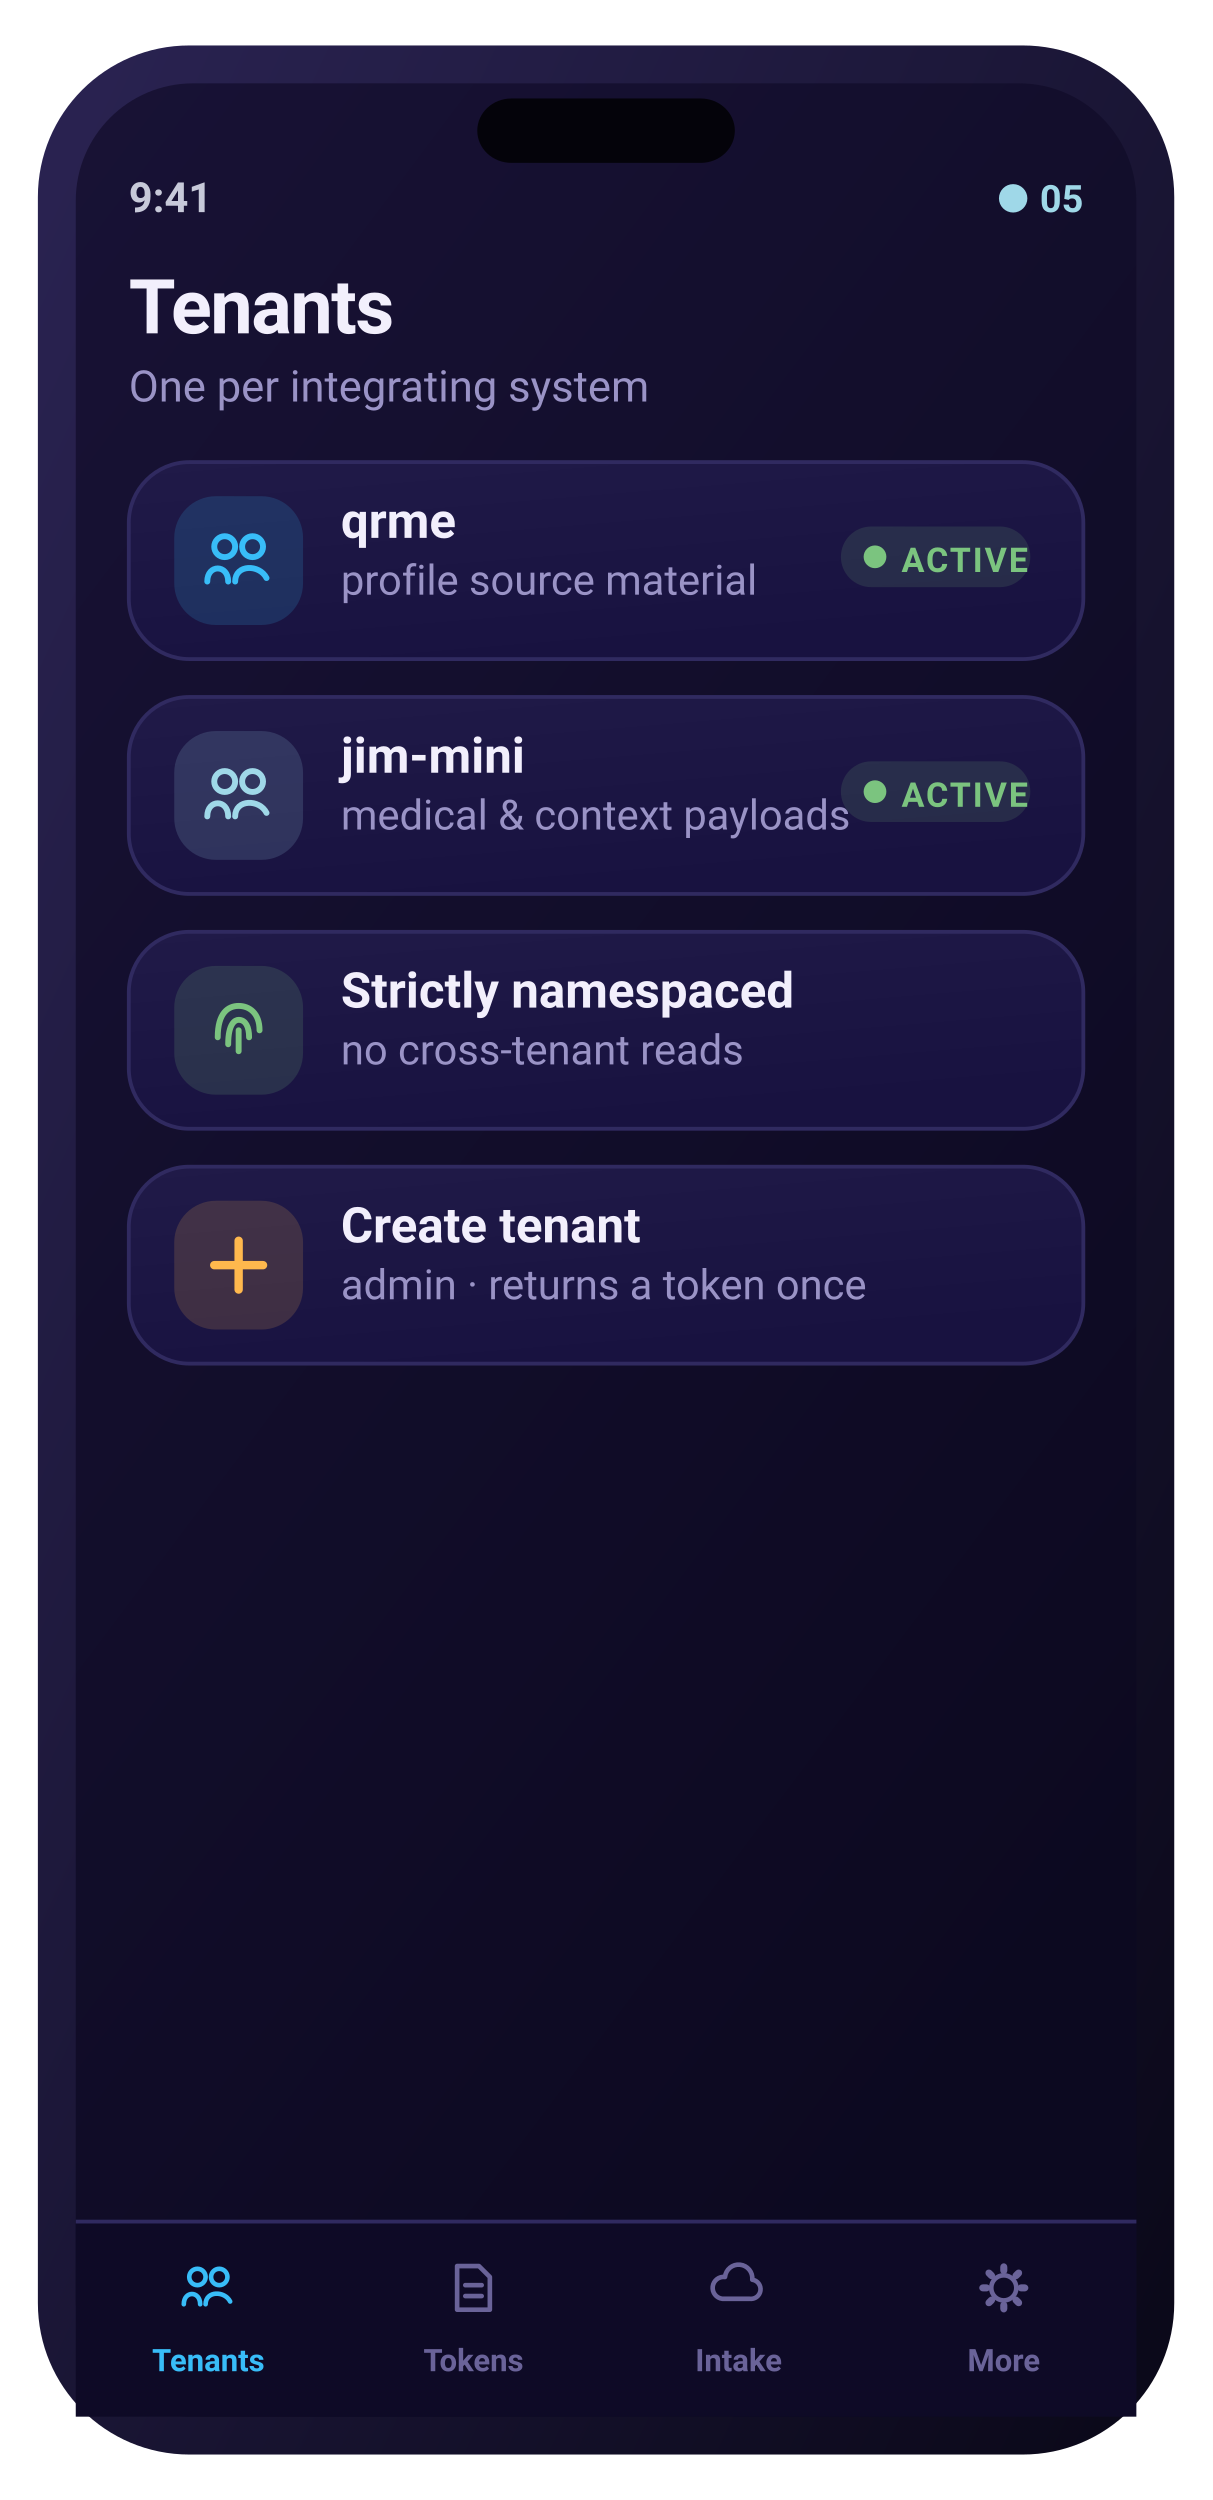
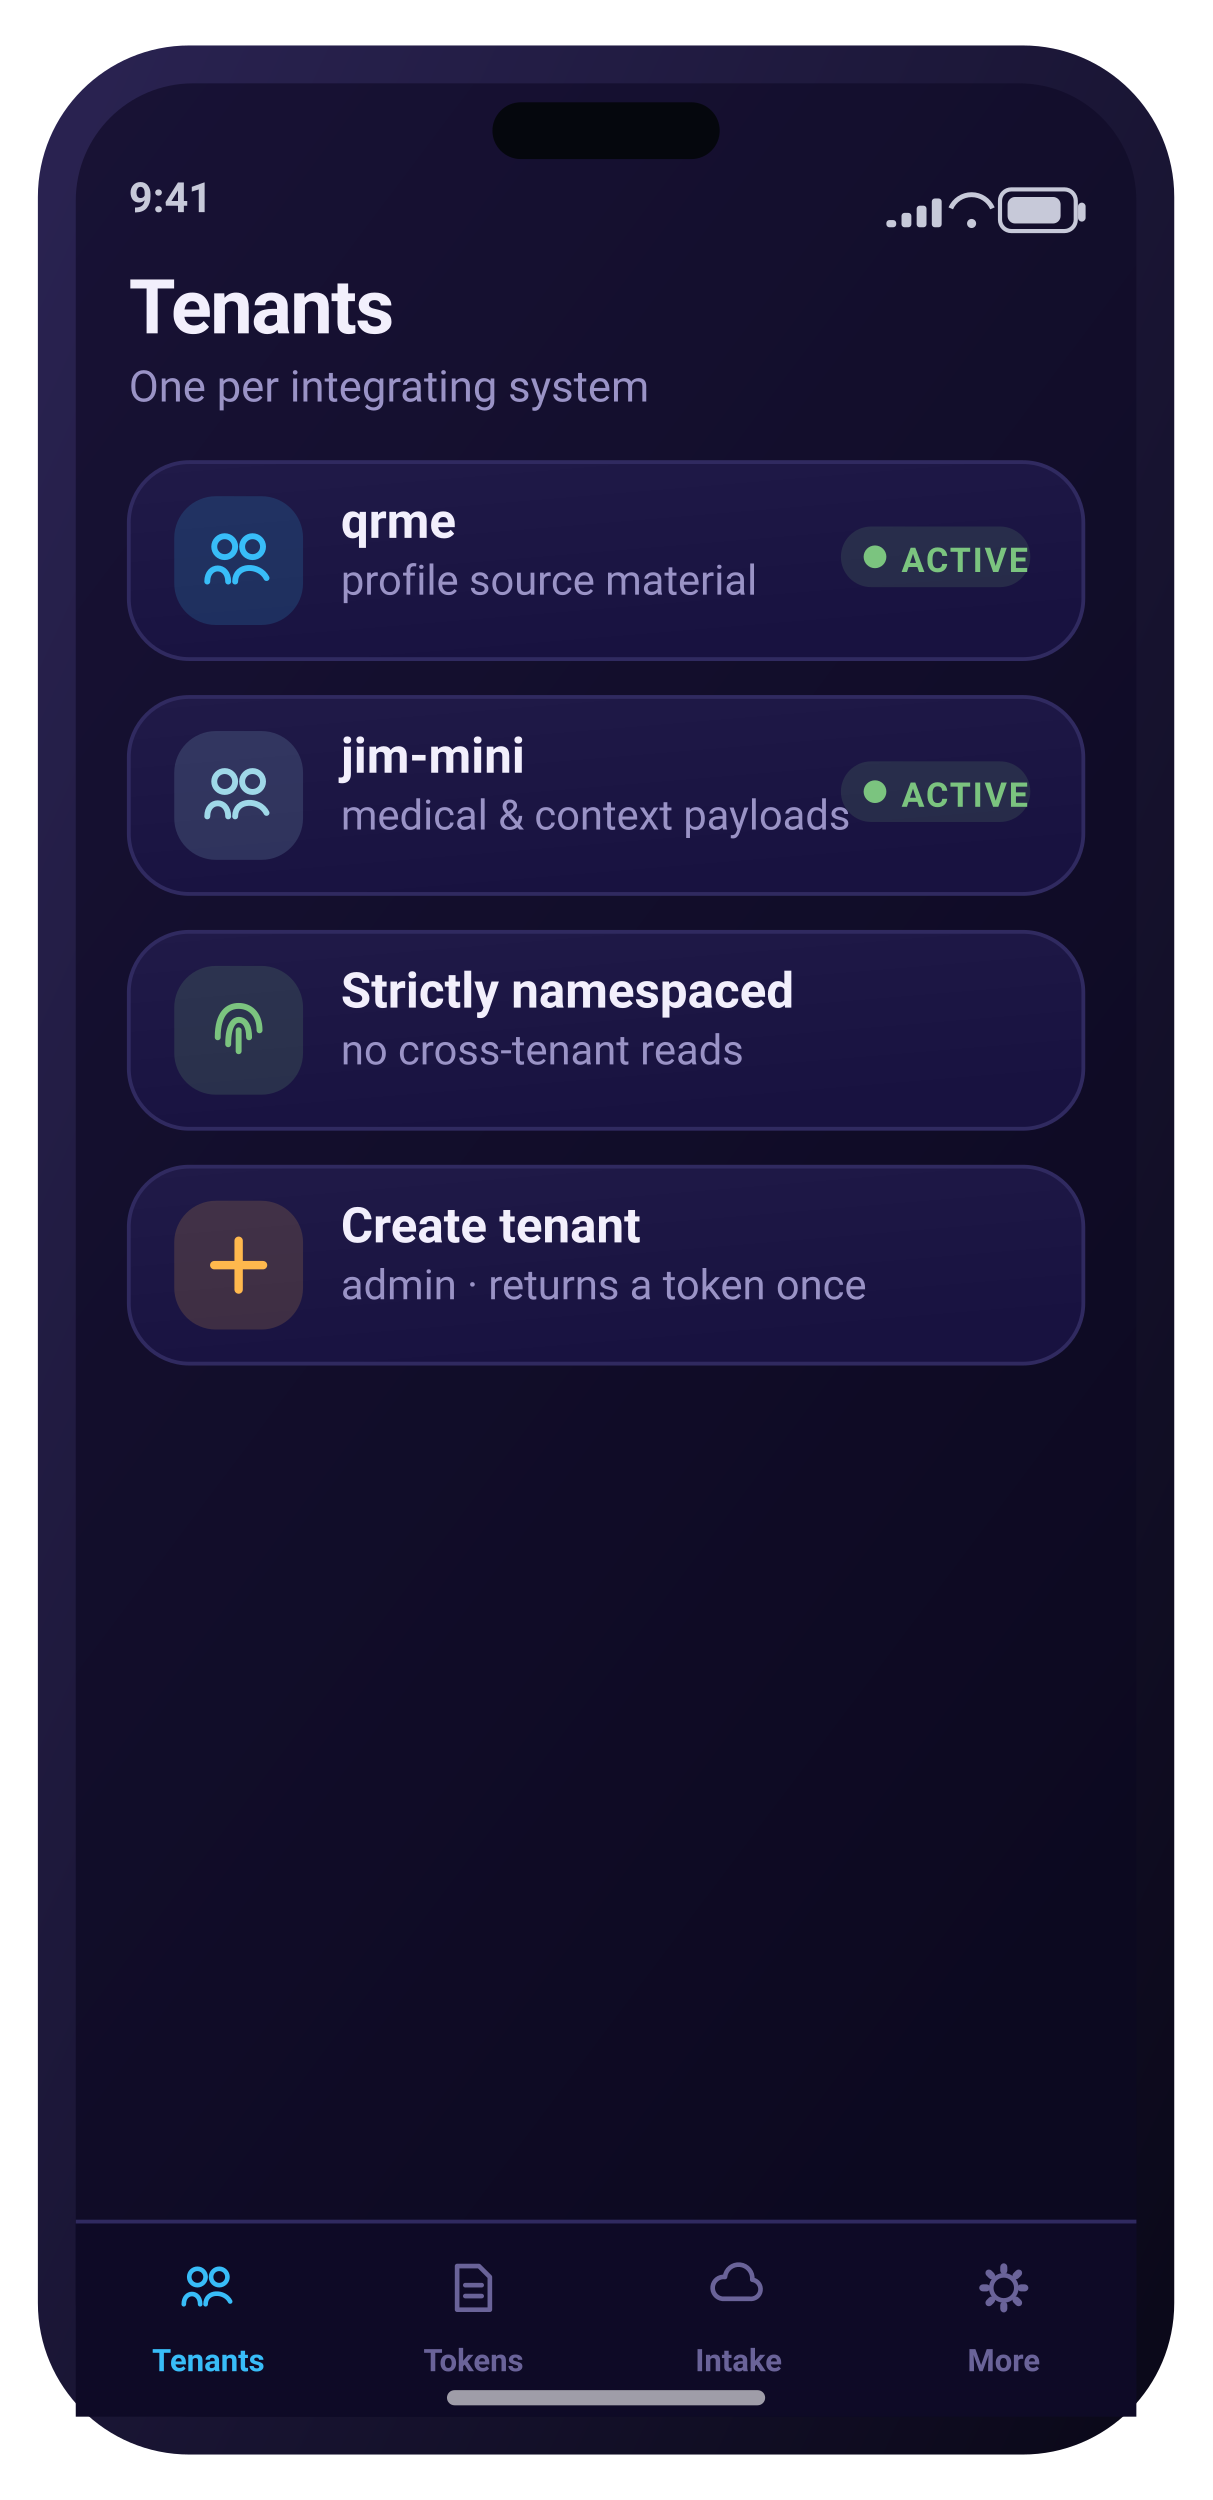
<svg xmlns="http://www.w3.org/2000/svg" width="320" height="660" viewBox="0 0 320 660" role="img" aria-label="Tenants screen">
  <defs>
    <linearGradient id="gScr" x1="0" y1="0" x2="0.6" y2="1">
      <stop offset="0" stop-color="#181235" />
      <stop offset="1" stop-color="#0c0920" />
    </linearGradient>
    <linearGradient id="gFrame" x1="0" y1="0" x2="1" y2="1">
      <stop offset="0" stop-color="#2a2352" />
      <stop offset="1" stop-color="#0a0818" />
    </linearGradient>
    <linearGradient id="gCard" x1="0" y1="0" x2="0.4" y2="1">
      <stop offset="0" stop-color="#201a48" />
      <stop offset="1" stop-color="#181240" />
    </linearGradient>
    <linearGradient id="gBrand" x1="0" y1="0" x2="1" y2="0">
      <stop offset="0" stop-color="#38bdf8" />
      <stop offset="1" stop-color="#7dd3fc" />
    </linearGradient>
    <linearGradient id="gAmber" x1="0" y1="0" x2="1" y2="0">
      <stop offset="0" stop-color="#ffb84d" />
      <stop offset="1" stop-color="#ffd27a" />
    </linearGradient>
    <linearGradient id="mV" x1="0" y1="0" x2="1" y2="0">
      <stop offset="0" stop-color="#38bdf8" />
      <stop offset="1" stop-color="#7dd3fc" />
    </linearGradient>
    <linearGradient id="mA" x1="0" y1="0" x2="1" y2="0">
      <stop offset="0" stop-color="#ffb84d" />
      <stop offset="1" stop-color="#ff9f45" />
    </linearGradient>
    <linearGradient id="mG" x1="0" y1="0" x2="1" y2="0">
      <stop offset="0" stop-color="#5fb87a" />
      <stop offset="1" stop-color="#7bc47f" />
    </linearGradient>
    <linearGradient id="mC" x1="0" y1="0" x2="1" y2="0">
      <stop offset="0" stop-color="#6bb6d6" />
      <stop offset="1" stop-color="#9fd8e8" />
    </linearGradient>
    <radialGradient id="orb" cx="36%" cy="30%" r="78%">
      <stop offset="0" stop-color="#cbeeff" />
      <stop offset="38%" stop-color="#38bdf8" />
      <stop offset="78%" stop-color="#1f6fb2" />
      <stop offset="100%" stop-color="#0b2438" />
    </radialGradient>
    <radialGradient id="glow" cx="50%" cy="50%" r="50%">
      <stop offset="0" stop-color="#9fd8e8" stop-opacity="0.5" />
      <stop offset="1" stop-color="#9fd8e8" stop-opacity="0" />
    </radialGradient>
  </defs>
  <rect x="10.0" y="12.0" width="300.0" height="636.0" rx="40" fill="url(#gFrame)" />
  <rect x="20.0" y="22.0" width="280.0" height="616.0" rx="31" fill="url(#gScr)" />
-   <rect x="126.0" y="26.0" width="68.0" height="17.0" rx="9" fill="#04030a" />
+   <rect x="130.0" y="27.0" width="60.0" height="15.0" rx="7.5" fill="#05070d" />
  <text x="34.0" y="56.0" font-family="-apple-system,BlinkMacSystemFont,'SF Pro Display','SF Pro Text','Segoe UI',Roboto,system-ui,sans-serif" font-size="11" font-weight="600" fill="#c7c9d9" text-anchor="start">9:41</text>
-   <text x="286.0" y="56.0" font-family="-apple-system,BlinkMacSystemFont,'SF Pro Display','SF Pro Text','Segoe UI',Roboto,system-ui,sans-serif" font-size="10" font-weight="700" fill="#9fd8e8" text-anchor="end">● 05</text>
+   <rect x="264.0" y="50.0" width="20.0" height="11.0" rx="3" fill="none" stroke="#c7c9d9" stroke-width="1.1" />
+   <rect x="266.0" y="52.0" width="14.0" height="7.0" rx="2" fill="#c7c9d9" />
+   <rect x="284.6" y="53.5" width="2.0" height="5.0" rx="1" fill="#c7c9d9" />
+   <path d="M251 55 a6 6 0 0 1 11 0" fill="none" stroke="#c7c9d9" stroke-width="1.3" />
+   <circle cx="256.5" cy="59" r="1.2" fill="#c7c9d9" />
+   <rect x="234.0" y="58.1" width="2.6" height="1.9" rx="0.8" fill="#c7c9d9" />
+   <rect x="238.0" y="56.2" width="2.6" height="3.8" rx="0.8" fill="#c7c9d9" />
+   <rect x="242.0" y="54.3" width="2.6" height="5.7" rx="0.8" fill="#c7c9d9" />
+   <rect x="246.0" y="52.4" width="2.6" height="7.6" rx="0.8" fill="#c7c9d9" />
  <text x="34.0" y="88.0" font-family="-apple-system,BlinkMacSystemFont,'SF Pro Display','SF Pro Text','Segoe UI',Roboto,system-ui,sans-serif" font-size="20" font-weight="700" fill="#f2effc" text-anchor="start" letter-spacing="-0.4">Tenants</text>
  <text x="34.0" y="106.0" font-family="-apple-system,BlinkMacSystemFont,'SF Pro Display','SF Pro Text','Segoe UI',Roboto,system-ui,sans-serif" font-size="11.5" font-weight="400" fill="#9a93c6" text-anchor="start">One per integrating system</text>
  <rect x="34.0" y="122.0" width="252.0" height="52.0" rx="16" fill="url(#gCard)" stroke="#302a60" stroke-width="1" />
  <rect x="46.0" y="131.0" width="34.0" height="34.0" rx="11" fill="rgba(56,189,248,0.16)" />
  <circle cx="59.32" cy="144.32" r="2.76" fill="none" stroke="#38bdf8" stroke-width="1.56" stroke-linecap="round" stroke-linejoin="round" />
  <circle cx="66.68" cy="144.32" r="2.76" fill="none" stroke="#38bdf8" stroke-width="1.56" stroke-linecap="round" stroke-linejoin="round" />
  <path d="M54.72 153.52 c0 -4.6 5.52 -4.6 5.52 0 M62.08 153.52 c0 -4.6 6.44 -4.6 8.28 -0.92" fill="none" stroke="#38bdf8" stroke-width="1.56" stroke-linecap="round" stroke-linejoin="round" />
  <text x="90.0" y="142.0" font-family="-apple-system,BlinkMacSystemFont,'SF Pro Display','SF Pro Text','Segoe UI',Roboto,system-ui,sans-serif" font-size="13" font-weight="600" fill="#f2effc" text-anchor="start">qrme</text>
  <text x="90.0" y="157.0" font-family="-apple-system,BlinkMacSystemFont,'SF Pro Display','SF Pro Text','Segoe UI',Roboto,system-ui,sans-serif" font-size="11" font-weight="400" fill="#9a93c6" text-anchor="start">profile source material</text>
  <rect x="222.0" y="139.0" width="50.0" height="16.0" rx="8" fill="rgba(123,196,127,0.14)" />
  <circle cx="231.0" cy="147.0" r="3" fill="#7bc47f" />
  <text x="238.0" y="151.0" font-family="-apple-system,BlinkMacSystemFont,'SF Pro Display','SF Pro Text','Segoe UI',Roboto,system-ui,sans-serif" font-size="9" font-weight="700" fill="#7bc47f" text-anchor="start" letter-spacing="0.5">ACTIVE</text>
  <rect x="34.0" y="184.0" width="252.0" height="52.0" rx="16" fill="url(#gCard)" stroke="#302a60" stroke-width="1" />
  <rect x="46.0" y="193.0" width="34.0" height="34.0" rx="11" fill="rgba(159,216,232,0.16)" />
  <circle cx="59.32" cy="206.32" r="2.76" fill="none" stroke="#9fd8e8" stroke-width="1.56" stroke-linecap="round" stroke-linejoin="round" />
  <circle cx="66.68" cy="206.32" r="2.76" fill="none" stroke="#9fd8e8" stroke-width="1.56" stroke-linecap="round" stroke-linejoin="round" />
  <path d="M54.72 215.52 c0 -4.6 5.52 -4.6 5.52 0 M62.08 215.52 c0 -4.6 6.44 -4.6 8.28 -0.92" fill="none" stroke="#9fd8e8" stroke-width="1.56" stroke-linecap="round" stroke-linejoin="round" />
  <text x="90.0" y="204.0" font-family="-apple-system,BlinkMacSystemFont,'SF Pro Display','SF Pro Text','Segoe UI',Roboto,system-ui,sans-serif" font-size="13" font-weight="600" fill="#f2effc" text-anchor="start">jim-mini</text>
  <text x="90.0" y="219.0" font-family="-apple-system,BlinkMacSystemFont,'SF Pro Display','SF Pro Text','Segoe UI',Roboto,system-ui,sans-serif" font-size="11" font-weight="400" fill="#9a93c6" text-anchor="start">medical &amp; context payloads</text>
  <rect x="222.0" y="201.0" width="50.0" height="16.0" rx="8" fill="rgba(123,196,127,0.14)" />
  <circle cx="231.0" cy="209.0" r="3" fill="#7bc47f" />
  <text x="238.0" y="213.0" font-family="-apple-system,BlinkMacSystemFont,'SF Pro Display','SF Pro Text','Segoe UI',Roboto,system-ui,sans-serif" font-size="9" font-weight="700" fill="#7bc47f" text-anchor="start" letter-spacing="0.5">ACTIVE</text>
  <rect x="34.0" y="246.0" width="252.0" height="52.0" rx="16" fill="url(#gCard)" stroke="#302a60" stroke-width="1" />
  <rect x="46.0" y="255.0" width="34.0" height="34.0" rx="11" fill="rgba(123,196,127,0.16)" />
  <path d="M57.48 273.84 c0 -6.44 2.76 -8.28 5.52 -8.28 c2.76 0 5.52 1.84 5.52 6.44" fill="none" stroke="#7bc47f" stroke-width="1.56" stroke-linecap="round" stroke-linejoin="round" />
  <path d="M60.24 275.68 c0 -5.52 1.84 -6.44 2.76 -6.44 c1.84 0 2.76 1.84 2.76 4.6" fill="none" stroke="#7bc47f" stroke-width="1.56" stroke-linecap="round" stroke-linejoin="round" />
  <path d="M63 277.52 v-5.52" fill="none" stroke="#7bc47f" stroke-width="1.56" stroke-linecap="round" stroke-linejoin="round" />
  <text x="90.0" y="266.0" font-family="-apple-system,BlinkMacSystemFont,'SF Pro Display','SF Pro Text','Segoe UI',Roboto,system-ui,sans-serif" font-size="13" font-weight="600" fill="#f2effc" text-anchor="start">Strictly namespaced</text>
  <text x="90.0" y="281.0" font-family="-apple-system,BlinkMacSystemFont,'SF Pro Display','SF Pro Text','Segoe UI',Roboto,system-ui,sans-serif" font-size="11" font-weight="400" fill="#9a93c6" text-anchor="start">no cross-tenant reads</text>
  <rect x="34.0" y="308.0" width="252.0" height="52.0" rx="16" fill="url(#gCard)" stroke="#302a60" stroke-width="1" />
  <rect x="46.0" y="317.0" width="34.0" height="34.0" rx="11" fill="rgba(255,184,77,0.16)" />
  <path d="M63 327.56 v12.88 M56.56 334.0 h12.88" fill="none" stroke="#ffb84d" stroke-width="2.21" stroke-linecap="round" />
  <text x="90.0" y="328.0" font-family="-apple-system,BlinkMacSystemFont,'SF Pro Display','SF Pro Text','Segoe UI',Roboto,system-ui,sans-serif" font-size="13" font-weight="600" fill="#f2effc" text-anchor="start">Create tenant</text>
  <text x="90.0" y="343.0" font-family="-apple-system,BlinkMacSystemFont,'SF Pro Display','SF Pro Text','Segoe UI',Roboto,system-ui,sans-serif" font-size="11" font-weight="400" fill="#9a93c6" text-anchor="start">admin · returns a token once</text>
  <rect x="20.0" y="586.0" width="280.0" height="52.0" rx="0" fill="#0e0a26" />
  <rect x="20" y="586" width="280" height="1" fill="#302a60" />
  <circle cx="52.12" cy="601.12" r="2.16" fill="none" stroke="#38bdf8" stroke-width="1.22" stroke-linecap="round" stroke-linejoin="round" />
  <circle cx="57.88" cy="601.12" r="2.16" fill="none" stroke="#38bdf8" stroke-width="1.22" stroke-linecap="round" stroke-linejoin="round" />
  <path d="M48.52 608.32 c0 -3.6 4.32 -3.6 4.32 0 M54.28 608.32 c0 -3.6 5.04 -3.6 6.48 -0.72" fill="none" stroke="#38bdf8" stroke-width="1.22" stroke-linecap="round" stroke-linejoin="round" />
  <text x="55.0" y="626.0" font-family="-apple-system,BlinkMacSystemFont,'SF Pro Display','SF Pro Text','Segoe UI',Roboto,system-ui,sans-serif" font-size="8.2" font-weight="600" fill="#38bdf8" text-anchor="middle">Tenants</text>
  <path d="M120.68 598.24 h5.76 l2.88 2.88 v8.64 h-8.64 Z" fill="none" stroke="#6a6399" stroke-width="1.22" stroke-linecap="round" stroke-linejoin="round" />
  <path d="M122.84 603.28 h4.32 M122.84 606.16 h4.32" fill="none" stroke="#6a6399" stroke-width="1.22" stroke-linecap="round" stroke-linejoin="round" />
  <text x="125.0" y="626.0" font-family="-apple-system,BlinkMacSystemFont,'SF Pro Display','SF Pro Text','Segoe UI',Roboto,system-ui,sans-serif" font-size="8.2" font-weight="600" fill="#6a6399" text-anchor="middle">Tokens</text>
  <path d="M190.68 606.88 a2.88 2.88 0 0 1 0.72 -5.76 a3.6 3.6 0 0 1 7.2 0.72 a2.52 2.52 0 0 1 -0.72 5.04 Z" fill="none" stroke="#6a6399" stroke-width="1.22" stroke-linecap="round" stroke-linejoin="round" />
  <text x="195.0" y="626.0" font-family="-apple-system,BlinkMacSystemFont,'SF Pro Display','SF Pro Text','Segoe UI',Roboto,system-ui,sans-serif" font-size="8.2" font-weight="600" fill="#6a6399" text-anchor="middle">Intake</text>
  <rect x="264.064" y="597.52" width="1.872" height="2.88" rx="1" transform="rotate(0 265.0 604)" fill="#6a6399" />
  <rect x="264.064" y="597.52" width="1.872" height="2.88" rx="1" transform="rotate(45 265.0 604)" fill="#6a6399" />
  <rect x="264.064" y="597.52" width="1.872" height="2.88" rx="1" transform="rotate(90 265.0 604)" fill="#6a6399" />
  <rect x="264.064" y="597.52" width="1.872" height="2.88" rx="1" transform="rotate(135 265.0 604)" fill="#6a6399" />
  <rect x="264.064" y="597.52" width="1.872" height="2.88" rx="1" transform="rotate(180 265.0 604)" fill="#6a6399" />
  <rect x="264.064" y="597.52" width="1.872" height="2.88" rx="1" transform="rotate(225 265.0 604)" fill="#6a6399" />
  <rect x="264.064" y="597.52" width="1.872" height="2.88" rx="1" transform="rotate(270 265.0 604)" fill="#6a6399" />
  <rect x="264.064" y="597.52" width="1.872" height="2.88" rx="1" transform="rotate(315 265.0 604)" fill="#6a6399" />
  <circle cx="265.0" cy="604" r="3.312" fill="none" stroke="#6a6399" stroke-width="1.22" stroke-linecap="round" stroke-linejoin="round" />
  <text x="265.0" y="626.0" font-family="-apple-system,BlinkMacSystemFont,'SF Pro Display','SF Pro Text','Segoe UI',Roboto,system-ui,sans-serif" font-size="8.2" font-weight="600" fill="#6a6399" text-anchor="middle">More</text>
+   <rect x="118.0" y="631.0" width="84.0" height="4.0" rx="2" fill="rgba(255,255,255,0.6)" />
</svg>
